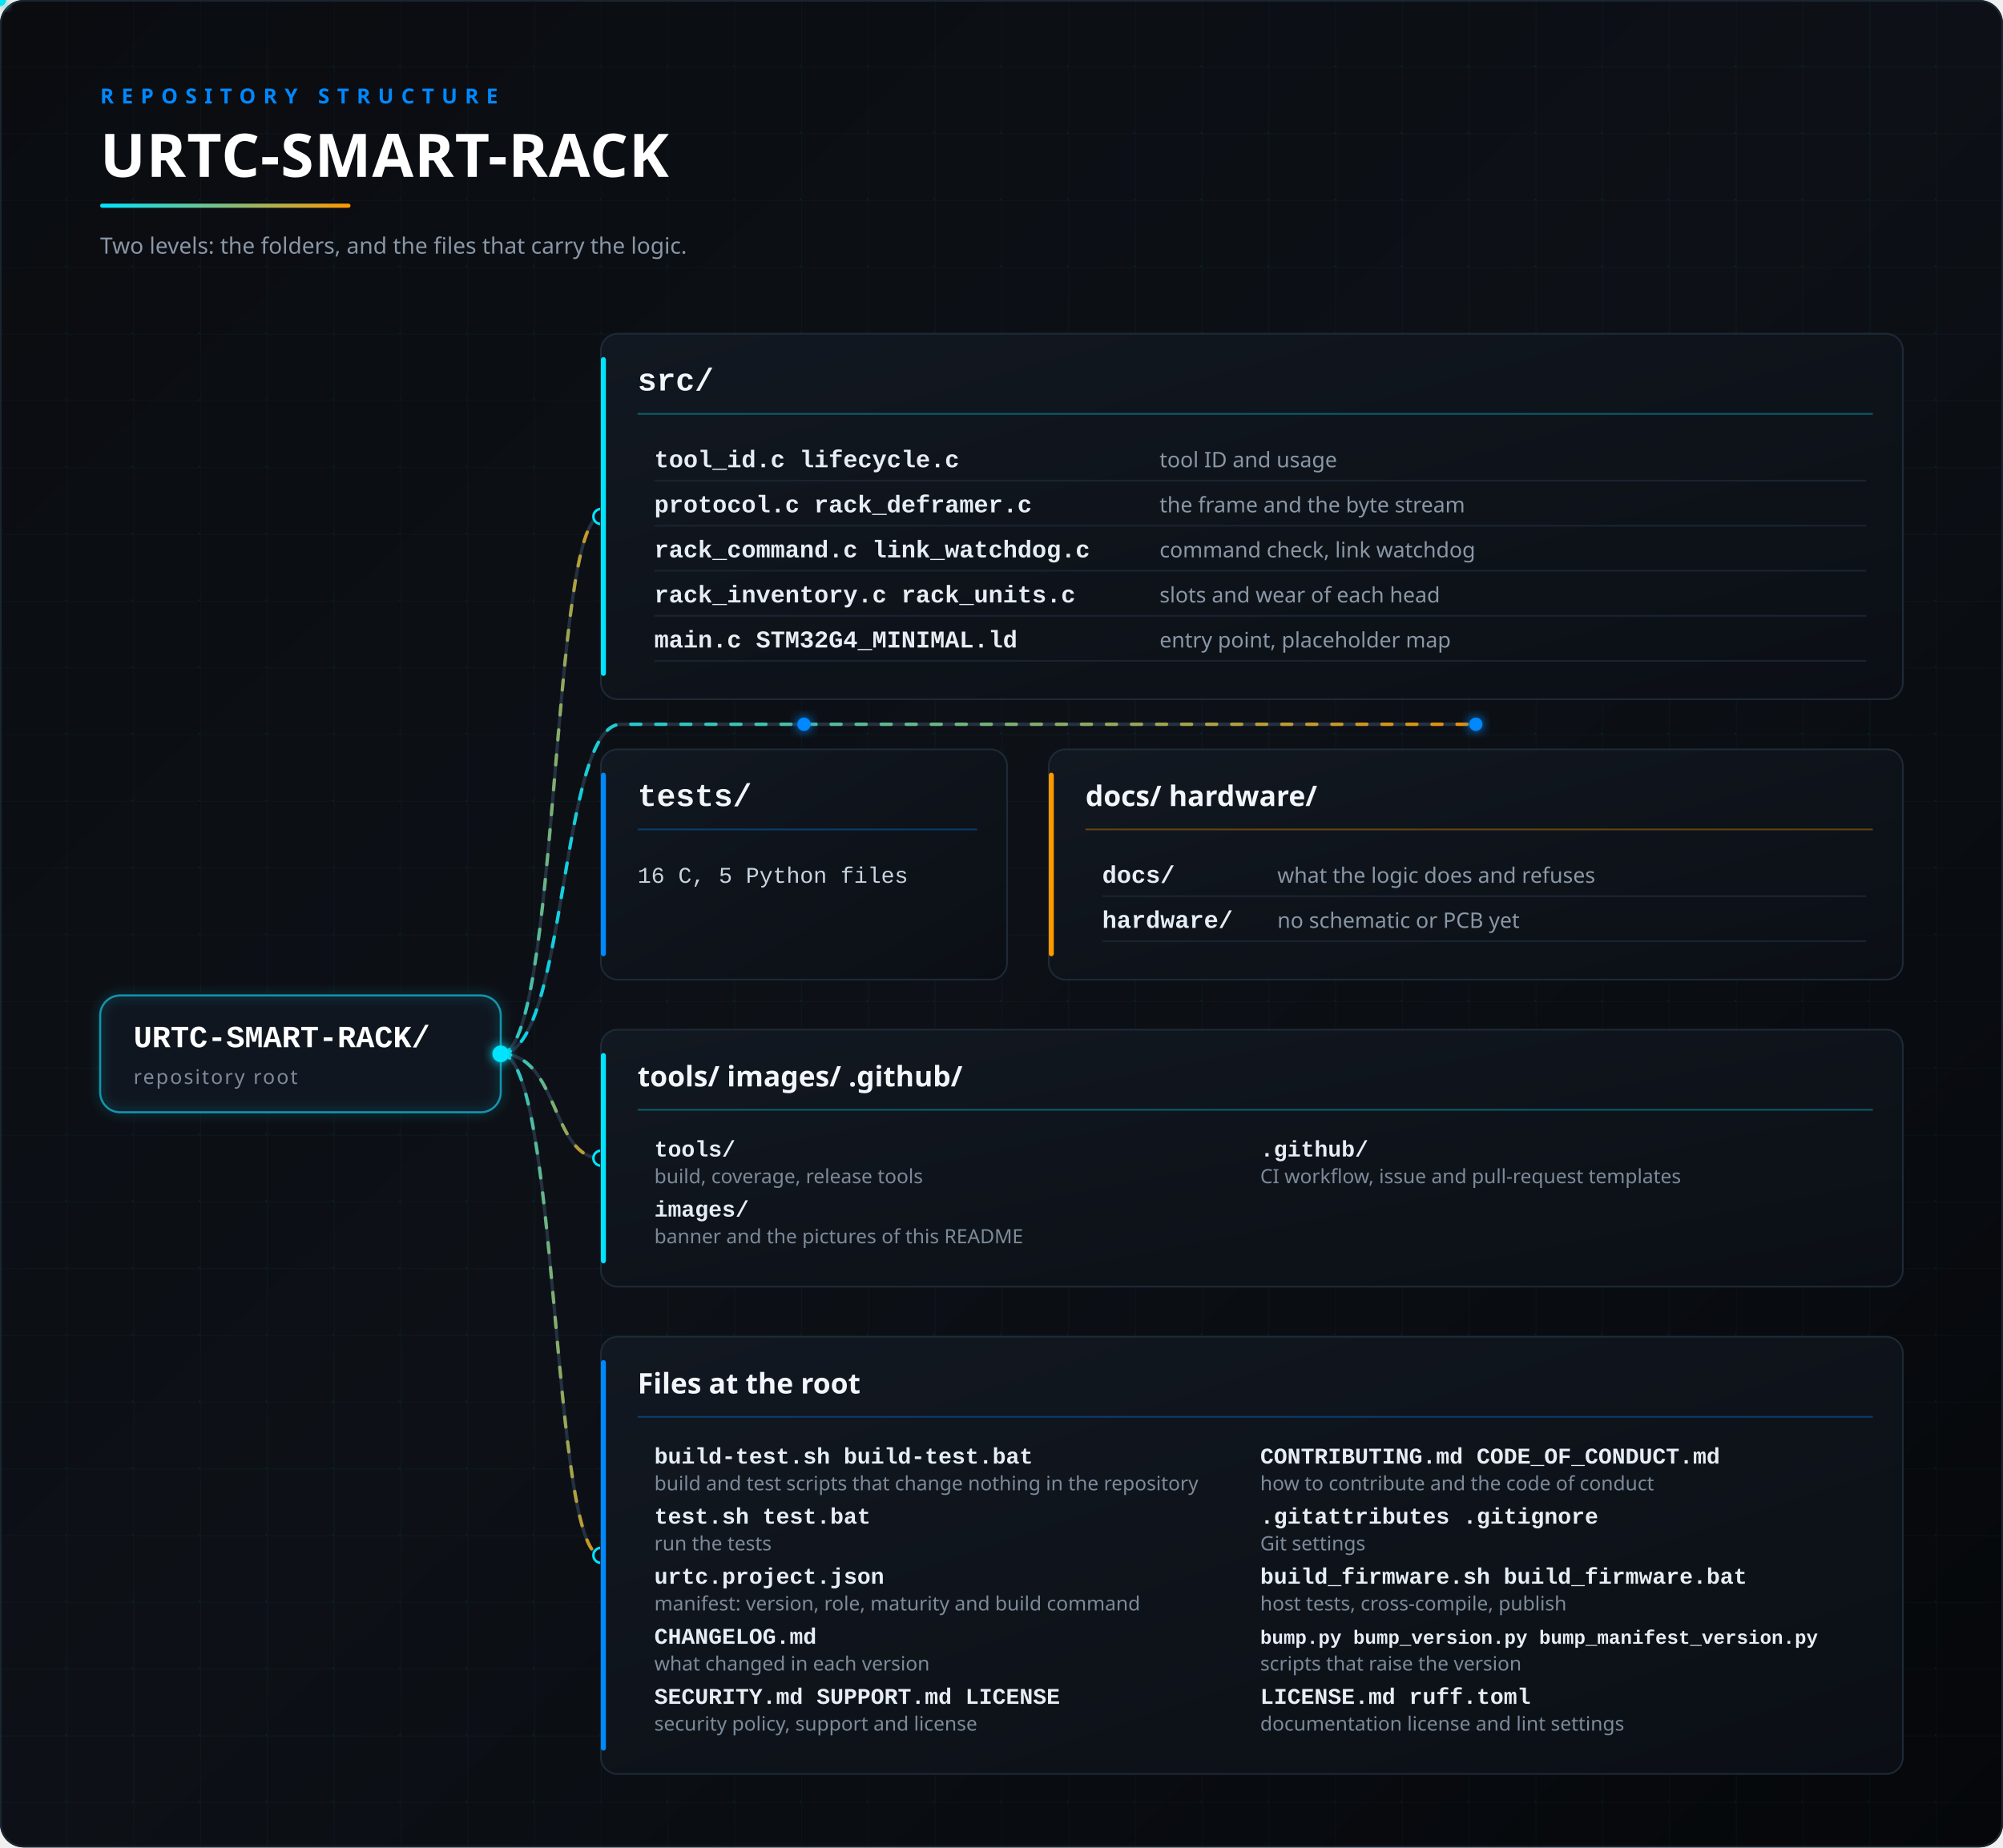
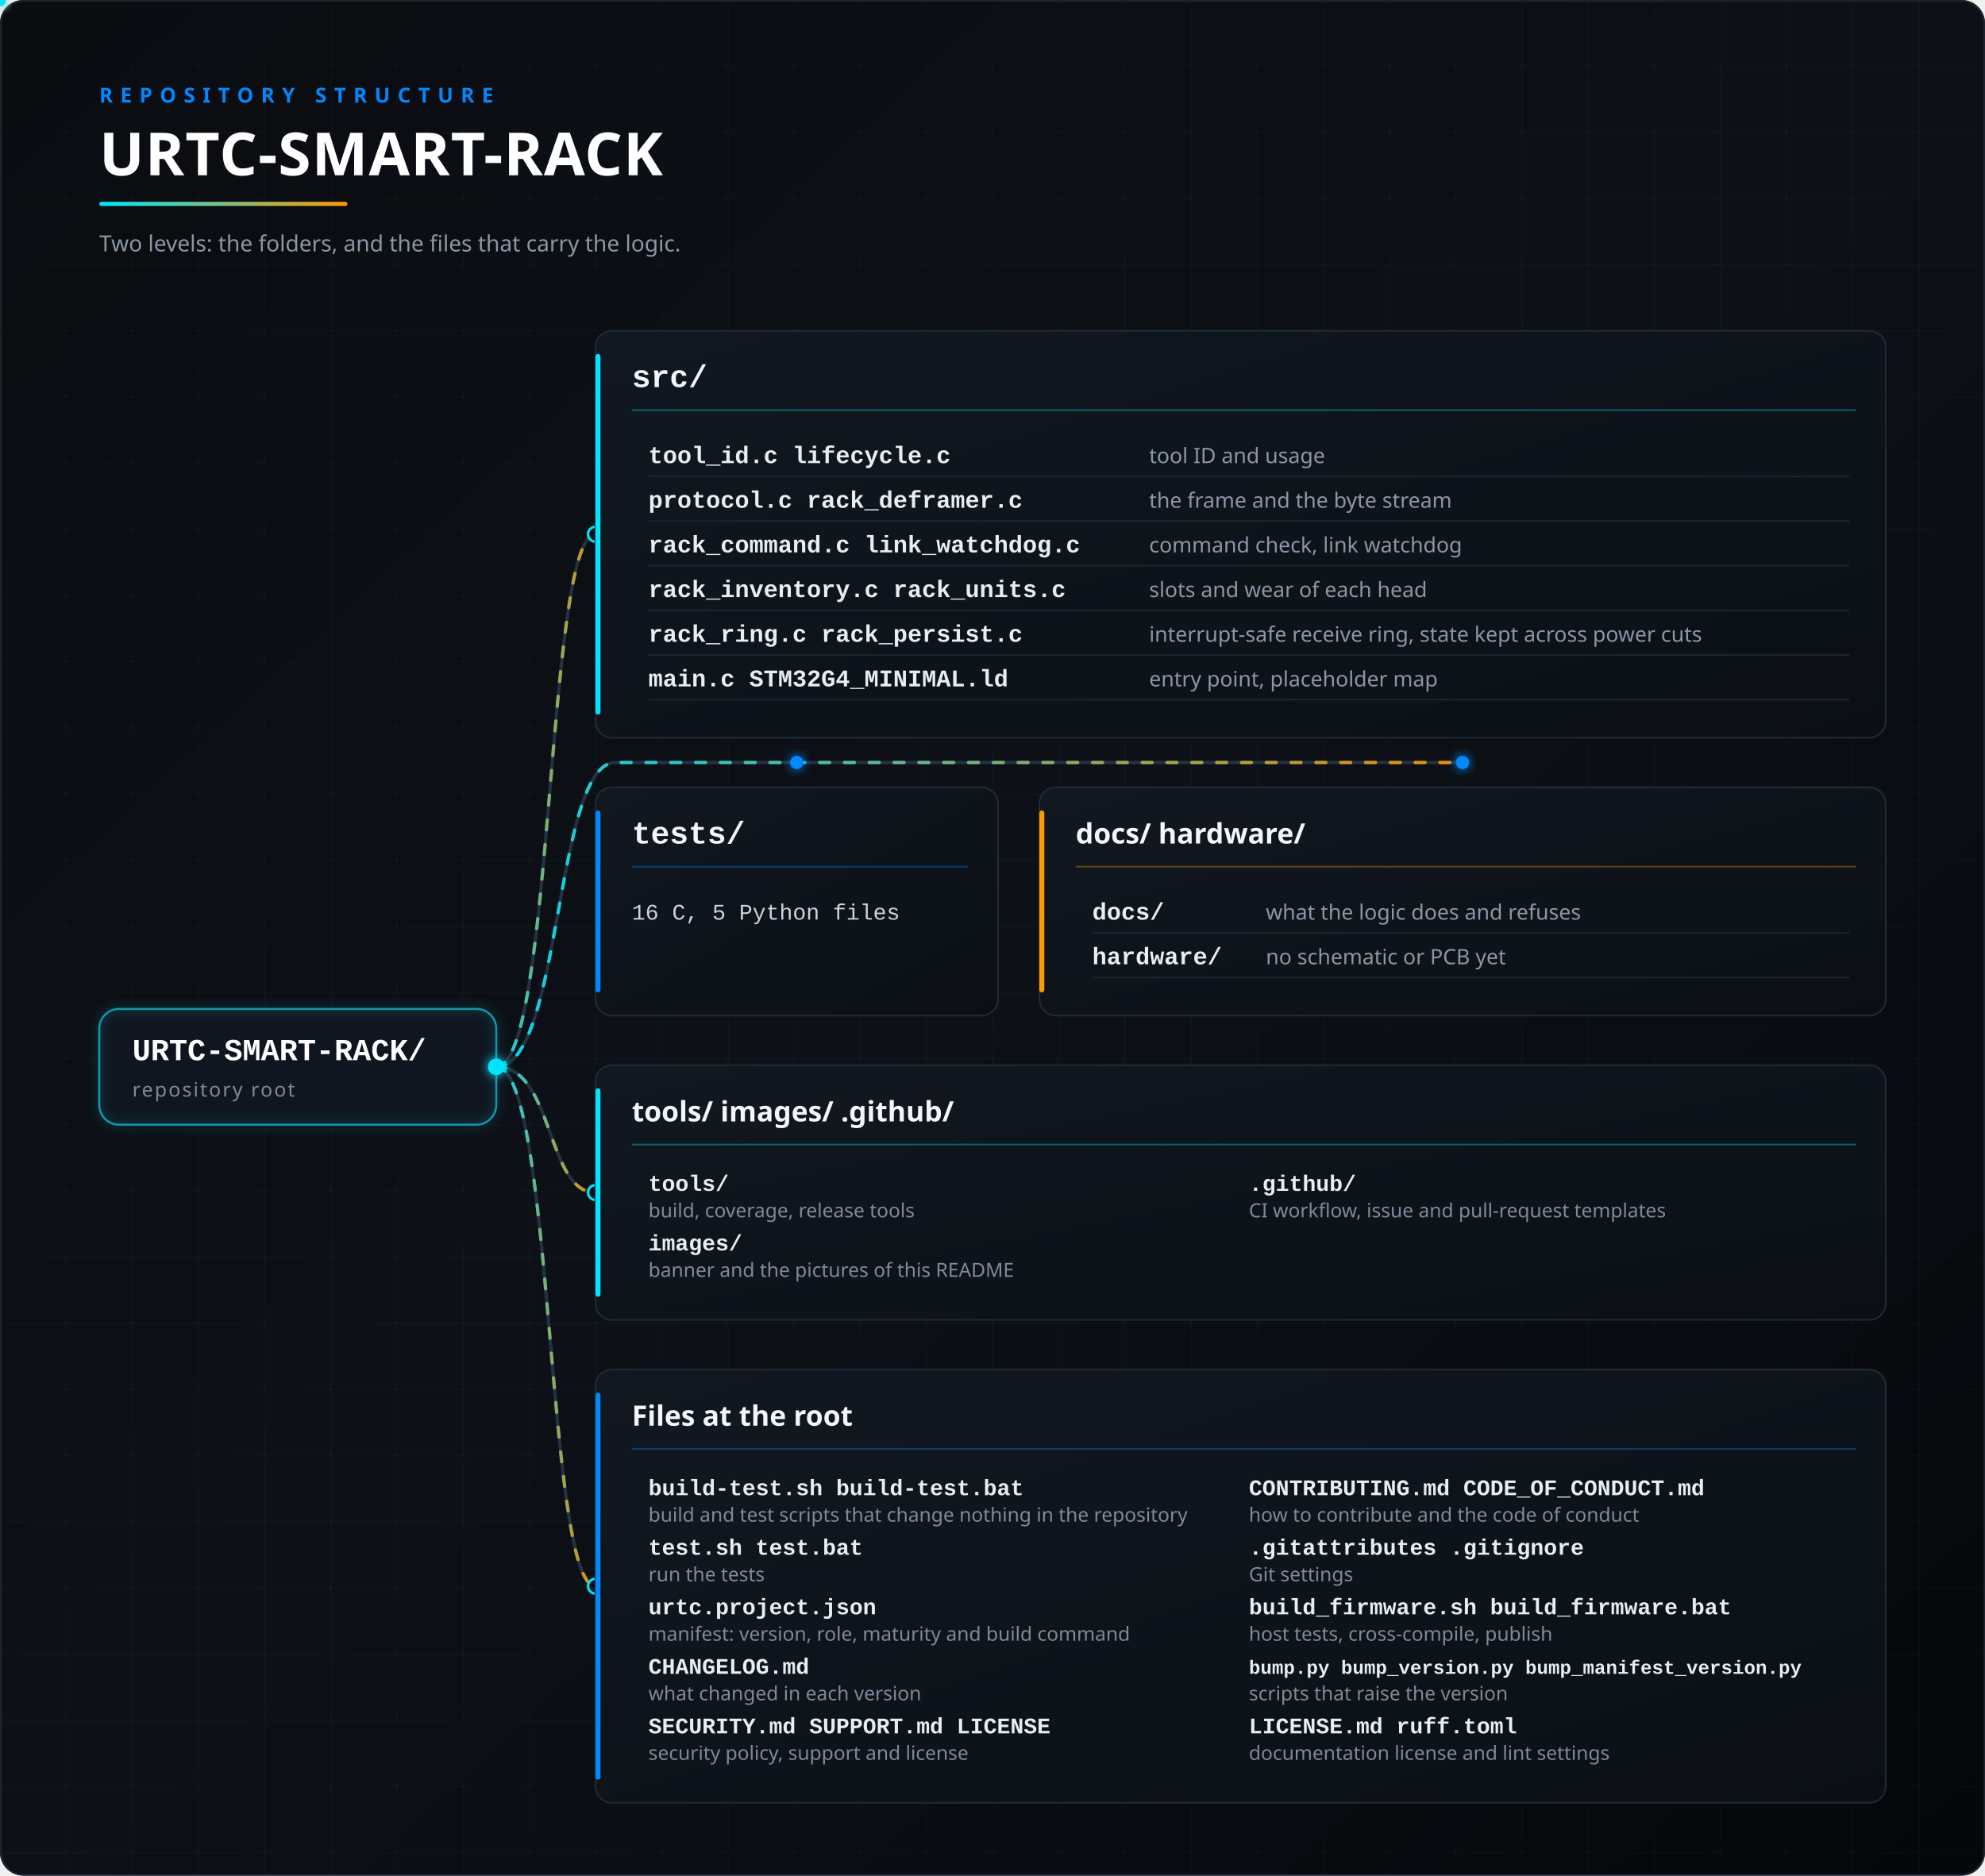
- <svg xmlns="http://www.w3.org/2000/svg" viewBox="0 0 1200 1107" width="100%" role="img" aria-labelledby="t d">
+ <svg xmlns="http://www.w3.org/2000/svg" viewBox="0 0 1200 1134" width="100%" role="img" aria-labelledby="t d">
  <defs>
    <linearGradient id="bg" x1="0" y1="0" x2="1" y2="1">
      <stop offset="0" stop-color="#0A0C10" />
      <stop offset="0.5" stop-color="#0D1117" />
      <stop offset="1" stop-color="#05070A" />
    </linearGradient>
    <linearGradient id="card" x1="0" y1="0" x2="1" y2="1">
      <stop offset="0" stop-color="#121821" />
      <stop offset="1" stop-color="#0B0F15" />
    </linearGradient>
    <linearGradient id="line" x1="0" y1="0" x2="1" y2="0">
      <stop offset="0" stop-color="#00E5FF" />
      <stop offset="1" stop-color="#FF9900" />
    </linearGradient>
    <filter id="glow" x="-50%" y="-50%" width="200%" height="200%">
      <feGaussianBlur stdDeviation="3" result="b" />
      <feMerge>
        <feMergeNode in="b" />
        <feMergeNode in="SourceGraphic" />
      </feMerge>
    </filter>
    <pattern id="grid" width="40" height="40" patternUnits="userSpaceOnUse">
      <path d="M40 0H0V40" fill="none" stroke="#00E5FF" stroke-opacity="0.035" />
      <circle cx="40" cy="40" r="1" fill="#00E5FF" fill-opacity="0.09" />
    </pattern>
  </defs>
-   <rect width="1200" height="1107" rx="14" fill="url(#bg)" />
-   <rect width="1200" height="1107" rx="14" fill="url(#grid)" />
-   <rect x="0.5" y="0.5" width="1199" height="1106" rx="14" fill="none" stroke="#1B2530" />
+   <rect width="1200" height="1134" rx="14" fill="url(#bg)" />
+   <rect width="1200" height="1134" rx="14" fill="url(#grid)" />
+   <rect x="0.5" y="0.5" width="1199" height="1133" rx="14" fill="none" stroke="#1B2530" />
  <text x="60" y="62" font-family="'Segoe UI','Noto Sans','Noto Sans CJK SC','Microsoft YaHei','Yu Gothic','Helvetica Neue',Helvetica,Arial,sans-serif" font-size="12.5" font-weight="600" fill="#0088FF" text-anchor="start" letter-spacing="4.5">REPOSITORY STRUCTURE</text>
  <text x="60" y="106" font-family="'Segoe UI','Noto Sans','Noto Sans CJK SC','Microsoft YaHei','Yu Gothic','Helvetica Neue',Helvetica,Arial,sans-serif" font-size="36" font-weight="700" fill="#FFFFFF" text-anchor="start" letter-spacing="0.5">URTC-SMART-RACK</text>
  <rect x="60" y="122" width="150" height="2.5" rx="1.25" fill="url(#line)">
    <animate attributeName="width" values="40;150;150" keyTimes="0;0.4;1" dur="3s" repeatCount="indefinite" />
  </rect>
  <text x="60" y="152" font-family="'Segoe UI','Noto Sans','Noto Sans CJK SC','Microsoft YaHei','Yu Gothic','Helvetica Neue',Helvetica,Arial,sans-serif" font-size="13.5" font-weight="400" fill="#8A97A6" text-anchor="start">Two levels: the folders, and the files that carry the logic.</text>
-   <path id="c0" d="M300,631.5 C335,631.5 330,309.5 360,309.5" fill="none" stroke="#243140" stroke-width="2" />
-   <path d="M300,631.5 C335,631.5 330,309.5 360,309.5" fill="none" stroke="url(#line)" stroke-width="2" stroke-linecap="round" stroke-dasharray="6 9" opacity="0.9">
+   <path id="c0" d="M300,645 C335,645 330,323 360,323" fill="none" stroke="#243140" stroke-width="2" />
+   <path d="M300,645 C335,645 330,323 360,323" fill="none" stroke="url(#line)" stroke-width="2" stroke-linecap="round" stroke-dasharray="6 9" opacity="0.9">
    <animate attributeName="stroke-dashoffset" from="0" to="-30" dur="1.6s" repeatCount="indefinite" />
  </path>
-   <circle cx="360" cy="309.5" r="4.5" fill="#0D1117" stroke="#00E5FF" stroke-width="1.5" />
-   <path id="c1" d="M300,631.5 C340,631.5 335,434 372,434 H884.167" fill="none" stroke="#243140" stroke-width="2" />
-   <path d="M300,631.5 C340,631.5 335,434 372,434 H884.167" fill="none" stroke="url(#line)" stroke-width="2" stroke-linecap="round" stroke-dasharray="6 9" opacity="0.9">
+   <circle cx="360" cy="323" r="4.5" fill="#0D1117" stroke="#00E5FF" stroke-width="1.5" />
+   <path id="c1" d="M300,645 C340,645 335,461 372,461 H884.167" fill="none" stroke="#243140" stroke-width="2" />
+   <path d="M300,645 C340,645 335,461 372,461 H884.167" fill="none" stroke="url(#line)" stroke-width="2" stroke-linecap="round" stroke-dasharray="6 9" opacity="0.9">
    <animate attributeName="stroke-dashoffset" from="0" to="-30" dur="1.6s" repeatCount="indefinite" />
  </path>
-   <path d="M481.667,434 V449" stroke="url(#line)" stroke-width="2" fill="none" />
-   <circle cx="481.667" cy="434" r="4" fill="#0088FF" filter="url(#glow)" />
-   <path d="M884.167,434 V449" stroke="url(#line)" stroke-width="2" fill="none" />
-   <circle cx="884.167" cy="434" r="4" fill="#0088FF" filter="url(#glow)" />
-   <path id="c2" d="M300,631.5 C335,631.5 330,694 360,694" fill="none" stroke="#243140" stroke-width="2" />
-   <path d="M300,631.5 C335,631.5 330,694 360,694" fill="none" stroke="url(#line)" stroke-width="2" stroke-linecap="round" stroke-dasharray="6 9" opacity="0.9">
+   <path d="M481.667,461 V476" stroke="url(#line)" stroke-width="2" fill="none" />
+   <circle cx="481.667" cy="461" r="4" fill="#0088FF" filter="url(#glow)" />
+   <path d="M884.167,461 V476" stroke="url(#line)" stroke-width="2" fill="none" />
+   <circle cx="884.167" cy="461" r="4" fill="#0088FF" filter="url(#glow)" />
+   <path id="c2" d="M300,645 C335,645 330,721 360,721" fill="none" stroke="#243140" stroke-width="2" />
+   <path d="M300,645 C335,645 330,721 360,721" fill="none" stroke="url(#line)" stroke-width="2" stroke-linecap="round" stroke-dasharray="6 9" opacity="0.9">
    <animate attributeName="stroke-dashoffset" from="0" to="-30" dur="1.6s" repeatCount="indefinite" />
  </path>
-   <circle cx="360" cy="694" r="4.5" fill="#0D1117" stroke="#00E5FF" stroke-width="1.5" />
-   <path id="c3" d="M300,631.5 C335,631.5 330,932 360,932" fill="none" stroke="#243140" stroke-width="2" />
-   <path d="M300,631.5 C335,631.5 330,932 360,932" fill="none" stroke="url(#line)" stroke-width="2" stroke-linecap="round" stroke-dasharray="6 9" opacity="0.9">
+   <circle cx="360" cy="721" r="4.5" fill="#0D1117" stroke="#00E5FF" stroke-width="1.5" />
+   <path id="c3" d="M300,645 C335,645 330,959 360,959" fill="none" stroke="#243140" stroke-width="2" />
+   <path d="M300,645 C335,645 330,959 360,959" fill="none" stroke="url(#line)" stroke-width="2" stroke-linecap="round" stroke-dasharray="6 9" opacity="0.9">
    <animate attributeName="stroke-dashoffset" from="0" to="-30" dur="1.6s" repeatCount="indefinite" />
  </path>
-   <circle cx="360" cy="932" r="4.5" fill="#0D1117" stroke="#00E5FF" stroke-width="1.5" />
+   <circle cx="360" cy="959" r="4.5" fill="#0D1117" stroke="#00E5FF" stroke-width="1.5" />
  <circle r="3.5" fill="#00E5FF" filter="url(#glow)">
    <animateMotion dur="3.4s" repeatCount="indefinite">
      <mpath href="#c0" />
    </animateMotion>
  </circle>
  <circle r="3.5" fill="#0088FF" filter="url(#glow)">
    <animateMotion dur="4.2s" repeatCount="indefinite">
      <mpath href="#c1" />
    </animateMotion>
  </circle>
  <circle r="3.5" fill="#FF9900" filter="url(#glow)">
    <animateMotion dur="5.0s" repeatCount="indefinite">
      <mpath href="#c2" />
    </animateMotion>
  </circle>
  <circle r="3.5" fill="#00E5FF" filter="url(#glow)">
    <animateMotion dur="5.8s" repeatCount="indefinite">
      <mpath href="#c3" />
    </animateMotion>
  </circle>
-   <rect x="60" y="596.5" width="240" height="70" rx="12" fill="#0F1620" stroke="#2A3A4C" stroke-width="1.2" />
-   <rect x="60" y="596.5" width="240" height="70" rx="12" fill="none" stroke="#00E5FF" stroke-opacity="0.5" stroke-width="1.2" filter="url(#glow)">
+   <rect x="60" y="610" width="240" height="70" rx="12" fill="#0F1620" stroke="#2A3A4C" stroke-width="1.2" />
+   <rect x="60" y="610" width="240" height="70" rx="12" fill="none" stroke="#00E5FF" stroke-opacity="0.5" stroke-width="1.2" filter="url(#glow)">
    <animate attributeName="stroke-opacity" values="0.15;0.6;0.15" dur="3.6s" repeatCount="indefinite" />
  </rect>
-   <text x="80" y="627.5" font-family="'JetBrains Mono','Cascadia Code','SFMono-Regular',Consolas,'Liberation Mono',monospace" font-size="18.5" font-weight="700" fill="#FFFFFF" text-anchor="start">URTC-SMART-RACK/</text>
-   <text x="80" y="649.5" font-family="'Segoe UI','Noto Sans','Noto Sans CJK SC','Microsoft YaHei','Yu Gothic','Helvetica Neue',Helvetica,Arial,sans-serif" font-size="12" font-weight="400" fill="#7D8A99" text-anchor="start" letter-spacing="1">repository root</text>
-   <circle cx="300" cy="631.5" r="5" fill="#00E5FF" filter="url(#glow)" />
-   <rect x="360" y="200" width="780" height="219" rx="10" fill="url(#card)" stroke="#1E2A36" stroke-width="1" />
-   <rect x="360" y="214" width="3" height="191" rx="1.5" fill="#00E5FF">
+   <text x="80" y="641" font-family="'JetBrains Mono','Cascadia Code','SFMono-Regular',Consolas,'Liberation Mono',monospace" font-size="18.5" font-weight="700" fill="#FFFFFF" text-anchor="start">URTC-SMART-RACK/</text>
+   <text x="80" y="663" font-family="'Segoe UI','Noto Sans','Noto Sans CJK SC','Microsoft YaHei','Yu Gothic','Helvetica Neue',Helvetica,Arial,sans-serif" font-size="12" font-weight="400" fill="#7D8A99" text-anchor="start" letter-spacing="1">repository root</text>
+   <circle cx="300" cy="645" r="5" fill="#00E5FF" filter="url(#glow)" />
+   <rect x="360" y="200" width="780" height="246" rx="10" fill="url(#card)" stroke="#1E2A36" stroke-width="1" />
+   <rect x="360" y="214" width="3" height="218" rx="1.5" fill="#00E5FF">
    <animate attributeName="opacity" values="0.55;1;0.55" dur="4s" begin="0s" repeatCount="indefinite" />
  </rect>
  <text x="382" y="234" font-family="'JetBrains Mono','Cascadia Code','SFMono-Regular',Consolas,'Liberation Mono',monospace" font-size="19" font-weight="700" fill="#F2F6FA" text-anchor="start">src/</text>
  <line x1="382" y1="248" x2="1122" y2="248" stroke="#00E5FF" stroke-opacity="0.35" stroke-width="1" />
  <text x="392" y="280" font-family="'JetBrains Mono','Cascadia Code','SFMono-Regular',Consolas,'Liberation Mono',monospace" font-size="14.5" font-weight="600" fill="#E6EDF3" text-anchor="start">tool_id.c  lifecycle.c</text>
  <text x="694.69" y="280" font-family="'Segoe UI','Noto Sans','Noto Sans CJK SC','Microsoft YaHei','Yu Gothic','Helvetica Neue',Helvetica,Arial,sans-serif" font-size="12.8" font-weight="400" fill="#8A97A6" text-anchor="start">tool ID and usage</text>
  <line x1="392" y1="288" x2="1118" y2="288" stroke="#1A2430" stroke-width="1" />
  <text x="392" y="307" font-family="'JetBrains Mono','Cascadia Code','SFMono-Regular',Consolas,'Liberation Mono',monospace" font-size="14.5" font-weight="600" fill="#E6EDF3" text-anchor="start">protocol.c  rack_deframer.c</text>
  <text x="694.69" y="307" font-family="'Segoe UI','Noto Sans','Noto Sans CJK SC','Microsoft YaHei','Yu Gothic','Helvetica Neue',Helvetica,Arial,sans-serif" font-size="12.8" font-weight="400" fill="#8A97A6" text-anchor="start">the frame and the byte stream</text>
  <line x1="392" y1="315" x2="1118" y2="315" stroke="#1A2430" stroke-width="1" />
  <text x="392" y="334" font-family="'JetBrains Mono','Cascadia Code','SFMono-Regular',Consolas,'Liberation Mono',monospace" font-size="14.5" font-weight="600" fill="#E6EDF3" text-anchor="start">rack_command.c  link_watchdog.c</text>
  <text x="694.69" y="334" font-family="'Segoe UI','Noto Sans','Noto Sans CJK SC','Microsoft YaHei','Yu Gothic','Helvetica Neue',Helvetica,Arial,sans-serif" font-size="12.8" font-weight="400" fill="#8A97A6" text-anchor="start">command check, link watchdog</text>
  <line x1="392" y1="342" x2="1118" y2="342" stroke="#1A2430" stroke-width="1" />
  <text x="392" y="361" font-family="'JetBrains Mono','Cascadia Code','SFMono-Regular',Consolas,'Liberation Mono',monospace" font-size="14.5" font-weight="600" fill="#E6EDF3" text-anchor="start">rack_inventory.c  rack_units.c</text>
  <text x="694.69" y="361" font-family="'Segoe UI','Noto Sans','Noto Sans CJK SC','Microsoft YaHei','Yu Gothic','Helvetica Neue',Helvetica,Arial,sans-serif" font-size="12.8" font-weight="400" fill="#8A97A6" text-anchor="start">slots and wear of each head</text>
  <line x1="392" y1="369" x2="1118" y2="369" stroke="#1A2430" stroke-width="1" />
-   <text x="392" y="388" font-family="'JetBrains Mono','Cascadia Code','SFMono-Regular',Consolas,'Liberation Mono',monospace" font-size="14.5" font-weight="600" fill="#E6EDF3" text-anchor="start">main.c  STM32G4_MINIMAL.ld</text>
-   <text x="694.69" y="388" font-family="'Segoe UI','Noto Sans','Noto Sans CJK SC','Microsoft YaHei','Yu Gothic','Helvetica Neue',Helvetica,Arial,sans-serif" font-size="12.8" font-weight="400" fill="#8A97A6" text-anchor="start">entry point, placeholder map</text>
+   <text x="392" y="388" font-family="'JetBrains Mono','Cascadia Code','SFMono-Regular',Consolas,'Liberation Mono',monospace" font-size="14.5" font-weight="600" fill="#E6EDF3" text-anchor="start">rack_ring.c  rack_persist.c</text>
+   <text x="694.69" y="388" font-family="'Segoe UI','Noto Sans','Noto Sans CJK SC','Microsoft YaHei','Yu Gothic','Helvetica Neue',Helvetica,Arial,sans-serif" font-size="12.8" font-weight="400" fill="#8A97A6" text-anchor="start">interrupt-safe receive ring, state kept across power cuts</text>
  <line x1="392" y1="396" x2="1118" y2="396" stroke="#1A2430" stroke-width="1" />
-   <rect x="360" y="449" width="243.333" height="138" rx="10" fill="url(#card)" stroke="#1E2A36" stroke-width="1" />
-   <rect x="360" y="463" width="3" height="110" rx="1.5" fill="#0088FF">
+   <text x="392" y="415" font-family="'JetBrains Mono','Cascadia Code','SFMono-Regular',Consolas,'Liberation Mono',monospace" font-size="14.5" font-weight="600" fill="#E6EDF3" text-anchor="start">main.c  STM32G4_MINIMAL.ld</text>
+   <text x="694.69" y="415" font-family="'Segoe UI','Noto Sans','Noto Sans CJK SC','Microsoft YaHei','Yu Gothic','Helvetica Neue',Helvetica,Arial,sans-serif" font-size="12.8" font-weight="400" fill="#8A97A6" text-anchor="start">entry point, placeholder map</text>
+   <line x1="392" y1="423" x2="1118" y2="423" stroke="#1A2430" stroke-width="1" />
+   <rect x="360" y="476" width="243.333" height="138" rx="10" fill="url(#card)" stroke="#1E2A36" stroke-width="1" />
+   <rect x="360" y="490" width="3" height="110" rx="1.5" fill="#0088FF">
    <animate attributeName="opacity" values="0.55;1;0.55" dur="4s" begin="0.6s" repeatCount="indefinite" />
  </rect>
-   <text x="382" y="483" font-family="'JetBrains Mono','Cascadia Code','SFMono-Regular',Consolas,'Liberation Mono',monospace" font-size="19" font-weight="700" fill="#F2F6FA" text-anchor="start">tests/</text>
-   <line x1="382" y1="497" x2="585.333" y2="497" stroke="#0088FF" stroke-opacity="0.35" stroke-width="1" />
-   <text x="382" y="529" font-family="'JetBrains Mono','Cascadia Code','SFMono-Regular',Consolas,'Liberation Mono',monospace" font-size="13.5" font-weight="400" fill="#C9D4DF" text-anchor="start">16 C, 5 Python files</text>
-   <rect x="628.333" y="449" width="511.667" height="138" rx="10" fill="url(#card)" stroke="#1E2A36" stroke-width="1" />
-   <rect x="628.333" y="463" width="3" height="110" rx="1.5" fill="#FF9900">
+   <text x="382" y="510" font-family="'JetBrains Mono','Cascadia Code','SFMono-Regular',Consolas,'Liberation Mono',monospace" font-size="19" font-weight="700" fill="#F2F6FA" text-anchor="start">tests/</text>
+   <line x1="382" y1="524" x2="585.333" y2="524" stroke="#0088FF" stroke-opacity="0.35" stroke-width="1" />
+   <text x="382" y="556" font-family="'JetBrains Mono','Cascadia Code','SFMono-Regular',Consolas,'Liberation Mono',monospace" font-size="13.5" font-weight="400" fill="#C9D4DF" text-anchor="start">16 C, 5 Python files</text>
+   <rect x="628.333" y="476" width="511.667" height="138" rx="10" fill="url(#card)" stroke="#1E2A36" stroke-width="1" />
+   <rect x="628.333" y="490" width="3" height="110" rx="1.5" fill="#FF9900">
    <animate attributeName="opacity" values="0.55;1;0.55" dur="4s" begin="1.2s" repeatCount="indefinite" />
  </rect>
-   <text x="650.333" y="483" font-family="'Segoe UI','Noto Sans','Noto Sans CJK SC','Microsoft YaHei','Yu Gothic','Helvetica Neue',Helvetica,Arial,sans-serif" font-size="17" font-weight="700" fill="#F2F6FA" text-anchor="start">docs/ hardware/</text>
-   <line x1="650.333" y1="497" x2="1122" y2="497" stroke="#FF9900" stroke-opacity="0.35" stroke-width="1" />
-   <text x="660.333" y="529" font-family="'JetBrains Mono','Cascadia Code','SFMono-Regular',Consolas,'Liberation Mono',monospace" font-size="14.5" font-weight="600" fill="#E6EDF3" text-anchor="start">docs/</text>
-   <text x="765.243" y="529" font-family="'Segoe UI','Noto Sans','Noto Sans CJK SC','Microsoft YaHei','Yu Gothic','Helvetica Neue',Helvetica,Arial,sans-serif" font-size="12.8" font-weight="400" fill="#8A97A6" text-anchor="start">what the logic does and refuses</text>
-   <line x1="660.333" y1="537" x2="1118" y2="537" stroke="#1A2430" stroke-width="1" />
-   <text x="660.333" y="556" font-family="'JetBrains Mono','Cascadia Code','SFMono-Regular',Consolas,'Liberation Mono',monospace" font-size="14.5" font-weight="600" fill="#E6EDF3" text-anchor="start">hardware/</text>
-   <text x="765.243" y="556" font-family="'Segoe UI','Noto Sans','Noto Sans CJK SC','Microsoft YaHei','Yu Gothic','Helvetica Neue',Helvetica,Arial,sans-serif" font-size="12.8" font-weight="400" fill="#8A97A6" text-anchor="start">no schematic or PCB yet</text>
+   <text x="650.333" y="510" font-family="'Segoe UI','Noto Sans','Noto Sans CJK SC','Microsoft YaHei','Yu Gothic','Helvetica Neue',Helvetica,Arial,sans-serif" font-size="17" font-weight="700" fill="#F2F6FA" text-anchor="start">docs/ hardware/</text>
+   <line x1="650.333" y1="524" x2="1122" y2="524" stroke="#FF9900" stroke-opacity="0.35" stroke-width="1" />
+   <text x="660.333" y="556" font-family="'JetBrains Mono','Cascadia Code','SFMono-Regular',Consolas,'Liberation Mono',monospace" font-size="14.5" font-weight="600" fill="#E6EDF3" text-anchor="start">docs/</text>
+   <text x="765.243" y="556" font-family="'Segoe UI','Noto Sans','Noto Sans CJK SC','Microsoft YaHei','Yu Gothic','Helvetica Neue',Helvetica,Arial,sans-serif" font-size="12.8" font-weight="400" fill="#8A97A6" text-anchor="start">what the logic does and refuses</text>
  <line x1="660.333" y1="564" x2="1118" y2="564" stroke="#1A2430" stroke-width="1" />
-   <rect x="360" y="617" width="780" height="154" rx="10" fill="url(#card)" stroke="#1E2A36" stroke-width="1" />
-   <rect x="360" y="631" width="3" height="126" rx="1.5" fill="#00E5FF">
+   <text x="660.333" y="583" font-family="'JetBrains Mono','Cascadia Code','SFMono-Regular',Consolas,'Liberation Mono',monospace" font-size="14.5" font-weight="600" fill="#E6EDF3" text-anchor="start">hardware/</text>
+   <text x="765.243" y="583" font-family="'Segoe UI','Noto Sans','Noto Sans CJK SC','Microsoft YaHei','Yu Gothic','Helvetica Neue',Helvetica,Arial,sans-serif" font-size="12.8" font-weight="400" fill="#8A97A6" text-anchor="start">no schematic or PCB yet</text>
+   <line x1="660.333" y1="591" x2="1118" y2="591" stroke="#1A2430" stroke-width="1" />
+   <rect x="360" y="644" width="780" height="154" rx="10" fill="url(#card)" stroke="#1E2A36" stroke-width="1" />
+   <rect x="360" y="658" width="3" height="126" rx="1.5" fill="#00E5FF">
    <animate attributeName="opacity" values="0.55;1;0.55" dur="4s" begin="1.8s" repeatCount="indefinite" />
  </rect>
-   <text x="382" y="651" font-family="'Segoe UI','Noto Sans','Noto Sans CJK SC','Microsoft YaHei','Yu Gothic','Helvetica Neue',Helvetica,Arial,sans-serif" font-size="17" font-weight="700" fill="#F2F6FA" text-anchor="start">tools/ images/ .github/</text>
-   <line x1="382" y1="665" x2="1122" y2="665" stroke="#00E5FF" stroke-opacity="0.35" stroke-width="1" />
-   <text x="392" y="693" font-family="'JetBrains Mono','Cascadia Code','SFMono-Regular',Consolas,'Liberation Mono',monospace" font-size="13.5" font-weight="600" fill="#E6EDF3" text-anchor="start">tools/</text>
-   <text x="392" y="709" font-family="'Segoe UI','Noto Sans','Noto Sans CJK SC','Microsoft YaHei','Yu Gothic','Helvetica Neue',Helvetica,Arial,sans-serif" font-size="11.8" font-weight="400" fill="#7D8A99" text-anchor="start">build, coverage, release tools</text>
-   <text x="392" y="729" font-family="'JetBrains Mono','Cascadia Code','SFMono-Regular',Consolas,'Liberation Mono',monospace" font-size="13.5" font-weight="600" fill="#E6EDF3" text-anchor="start">images/</text>
-   <text x="392" y="745" font-family="'Segoe UI','Noto Sans','Noto Sans CJK SC','Microsoft YaHei','Yu Gothic','Helvetica Neue',Helvetica,Arial,sans-serif" font-size="11.8" font-weight="400" fill="#7D8A99" text-anchor="start">banner and the pictures of this README</text>
-   <text x="755" y="693" font-family="'JetBrains Mono','Cascadia Code','SFMono-Regular',Consolas,'Liberation Mono',monospace" font-size="13.5" font-weight="600" fill="#E6EDF3" text-anchor="start">.github/</text>
-   <text x="755" y="709" font-family="'Segoe UI','Noto Sans','Noto Sans CJK SC','Microsoft YaHei','Yu Gothic','Helvetica Neue',Helvetica,Arial,sans-serif" font-size="11.8" font-weight="400" fill="#7D8A99" text-anchor="start">CI workflow, issue and pull-request templates</text>
-   <rect x="360" y="801" width="780" height="262" rx="10" fill="url(#card)" stroke="#1E2A36" stroke-width="1" />
-   <rect x="360" y="815" width="3" height="234" rx="1.5" fill="#0088FF">
+   <text x="382" y="678" font-family="'Segoe UI','Noto Sans','Noto Sans CJK SC','Microsoft YaHei','Yu Gothic','Helvetica Neue',Helvetica,Arial,sans-serif" font-size="17" font-weight="700" fill="#F2F6FA" text-anchor="start">tools/ images/ .github/</text>
+   <line x1="382" y1="692" x2="1122" y2="692" stroke="#00E5FF" stroke-opacity="0.35" stroke-width="1" />
+   <text x="392" y="720" font-family="'JetBrains Mono','Cascadia Code','SFMono-Regular',Consolas,'Liberation Mono',monospace" font-size="13.5" font-weight="600" fill="#E6EDF3" text-anchor="start">tools/</text>
+   <text x="392" y="736" font-family="'Segoe UI','Noto Sans','Noto Sans CJK SC','Microsoft YaHei','Yu Gothic','Helvetica Neue',Helvetica,Arial,sans-serif" font-size="11.8" font-weight="400" fill="#7D8A99" text-anchor="start">build, coverage, release tools</text>
+   <text x="392" y="756" font-family="'JetBrains Mono','Cascadia Code','SFMono-Regular',Consolas,'Liberation Mono',monospace" font-size="13.5" font-weight="600" fill="#E6EDF3" text-anchor="start">images/</text>
+   <text x="392" y="772" font-family="'Segoe UI','Noto Sans','Noto Sans CJK SC','Microsoft YaHei','Yu Gothic','Helvetica Neue',Helvetica,Arial,sans-serif" font-size="11.8" font-weight="400" fill="#7D8A99" text-anchor="start">banner and the pictures of this README</text>
+   <text x="755" y="720" font-family="'JetBrains Mono','Cascadia Code','SFMono-Regular',Consolas,'Liberation Mono',monospace" font-size="13.5" font-weight="600" fill="#E6EDF3" text-anchor="start">.github/</text>
+   <text x="755" y="736" font-family="'Segoe UI','Noto Sans','Noto Sans CJK SC','Microsoft YaHei','Yu Gothic','Helvetica Neue',Helvetica,Arial,sans-serif" font-size="11.8" font-weight="400" fill="#7D8A99" text-anchor="start">CI workflow, issue and pull-request templates</text>
+   <rect x="360" y="828" width="780" height="262" rx="10" fill="url(#card)" stroke="#1E2A36" stroke-width="1" />
+   <rect x="360" y="842" width="3" height="234" rx="1.5" fill="#0088FF">
    <animate attributeName="opacity" values="0.55;1;0.55" dur="4s" begin="2.4s" repeatCount="indefinite" />
  </rect>
-   <text x="382" y="835" font-family="'Segoe UI','Noto Sans','Noto Sans CJK SC','Microsoft YaHei','Yu Gothic','Helvetica Neue',Helvetica,Arial,sans-serif" font-size="17" font-weight="700" fill="#F2F6FA" text-anchor="start">Files at the root</text>
-   <line x1="382" y1="849" x2="1122" y2="849" stroke="#0088FF" stroke-opacity="0.35" stroke-width="1" />
-   <text x="392" y="877" font-family="'JetBrains Mono','Cascadia Code','SFMono-Regular',Consolas,'Liberation Mono',monospace" font-size="13.5" font-weight="600" fill="#E6EDF3" text-anchor="start">build-test.sh  build-test.bat</text>
-   <text x="392" y="893" font-family="'Segoe UI','Noto Sans','Noto Sans CJK SC','Microsoft YaHei','Yu Gothic','Helvetica Neue',Helvetica,Arial,sans-serif" font-size="11.8" font-weight="400" fill="#7D8A99" text-anchor="start">build and test scripts that change nothing in the repository</text>
-   <text x="392" y="913" font-family="'JetBrains Mono','Cascadia Code','SFMono-Regular',Consolas,'Liberation Mono',monospace" font-size="13.5" font-weight="600" fill="#E6EDF3" text-anchor="start">test.sh  test.bat</text>
-   <text x="392" y="929" font-family="'Segoe UI','Noto Sans','Noto Sans CJK SC','Microsoft YaHei','Yu Gothic','Helvetica Neue',Helvetica,Arial,sans-serif" font-size="11.8" font-weight="400" fill="#7D8A99" text-anchor="start">run the tests</text>
-   <text x="392" y="949" font-family="'JetBrains Mono','Cascadia Code','SFMono-Regular',Consolas,'Liberation Mono',monospace" font-size="13.5" font-weight="600" fill="#E6EDF3" text-anchor="start">urtc.project.json</text>
-   <text x="392" y="965" font-family="'Segoe UI','Noto Sans','Noto Sans CJK SC','Microsoft YaHei','Yu Gothic','Helvetica Neue',Helvetica,Arial,sans-serif" font-size="11.8" font-weight="400" fill="#7D8A99" text-anchor="start">manifest: version, role, maturity and build command</text>
-   <text x="392" y="985" font-family="'JetBrains Mono','Cascadia Code','SFMono-Regular',Consolas,'Liberation Mono',monospace" font-size="13.5" font-weight="600" fill="#E6EDF3" text-anchor="start">CHANGELOG.md</text>
-   <text x="392" y="1001" font-family="'Segoe UI','Noto Sans','Noto Sans CJK SC','Microsoft YaHei','Yu Gothic','Helvetica Neue',Helvetica,Arial,sans-serif" font-size="11.8" font-weight="400" fill="#7D8A99" text-anchor="start">what changed in each version</text>
-   <text x="392" y="1021" font-family="'JetBrains Mono','Cascadia Code','SFMono-Regular',Consolas,'Liberation Mono',monospace" font-size="13.5" font-weight="600" fill="#E6EDF3" text-anchor="start">SECURITY.md  SUPPORT.md  LICENSE</text>
-   <text x="392" y="1037" font-family="'Segoe UI','Noto Sans','Noto Sans CJK SC','Microsoft YaHei','Yu Gothic','Helvetica Neue',Helvetica,Arial,sans-serif" font-size="11.8" font-weight="400" fill="#7D8A99" text-anchor="start">security policy, support and license</text>
-   <text x="755" y="877" font-family="'JetBrains Mono','Cascadia Code','SFMono-Regular',Consolas,'Liberation Mono',monospace" font-size="13.5" font-weight="600" fill="#E6EDF3" text-anchor="start">CONTRIBUTING.md  CODE_OF_CONDUCT.md</text>
-   <text x="755" y="893" font-family="'Segoe UI','Noto Sans','Noto Sans CJK SC','Microsoft YaHei','Yu Gothic','Helvetica Neue',Helvetica,Arial,sans-serif" font-size="11.8" font-weight="400" fill="#7D8A99" text-anchor="start">how to contribute and the code of conduct</text>
-   <text x="755" y="913" font-family="'JetBrains Mono','Cascadia Code','SFMono-Regular',Consolas,'Liberation Mono',monospace" font-size="13.5" font-weight="600" fill="#E6EDF3" text-anchor="start">.gitattributes  .gitignore</text>
-   <text x="755" y="929" font-family="'Segoe UI','Noto Sans','Noto Sans CJK SC','Microsoft YaHei','Yu Gothic','Helvetica Neue',Helvetica,Arial,sans-serif" font-size="11.8" font-weight="400" fill="#7D8A99" text-anchor="start">Git settings</text>
-   <text x="755" y="949" font-family="'JetBrains Mono','Cascadia Code','SFMono-Regular',Consolas,'Liberation Mono',monospace" font-size="13.5" font-weight="600" fill="#E6EDF3" text-anchor="start">build_firmware.sh  build_firmware.bat</text>
-   <text x="755" y="965" font-family="'Segoe UI','Noto Sans','Noto Sans CJK SC','Microsoft YaHei','Yu Gothic','Helvetica Neue',Helvetica,Arial,sans-serif" font-size="11.8" font-weight="400" fill="#7D8A99" text-anchor="start">host tests, cross-compile, publish</text>
-   <text x="755" y="985" font-family="'JetBrains Mono','Cascadia Code','SFMono-Regular',Consolas,'Liberation Mono',monospace" font-size="11.6" font-weight="600" fill="#E6EDF3" text-anchor="start">bump.py  bump_version.py  bump_manifest_version.py</text>
-   <text x="755" y="1001" font-family="'Segoe UI','Noto Sans','Noto Sans CJK SC','Microsoft YaHei','Yu Gothic','Helvetica Neue',Helvetica,Arial,sans-serif" font-size="11.8" font-weight="400" fill="#7D8A99" text-anchor="start">scripts that raise the version</text>
-   <text x="755" y="1021" font-family="'JetBrains Mono','Cascadia Code','SFMono-Regular',Consolas,'Liberation Mono',monospace" font-size="13.5" font-weight="600" fill="#E6EDF3" text-anchor="start">LICENSE.md  ruff.toml</text>
-   <text x="755" y="1037" font-family="'Segoe UI','Noto Sans','Noto Sans CJK SC','Microsoft YaHei','Yu Gothic','Helvetica Neue',Helvetica,Arial,sans-serif" font-size="11.8" font-weight="400" fill="#7D8A99" text-anchor="start">documentation license and lint settings</text>
+   <text x="382" y="862" font-family="'Segoe UI','Noto Sans','Noto Sans CJK SC','Microsoft YaHei','Yu Gothic','Helvetica Neue',Helvetica,Arial,sans-serif" font-size="17" font-weight="700" fill="#F2F6FA" text-anchor="start">Files at the root</text>
+   <line x1="382" y1="876" x2="1122" y2="876" stroke="#0088FF" stroke-opacity="0.35" stroke-width="1" />
+   <text x="392" y="904" font-family="'JetBrains Mono','Cascadia Code','SFMono-Regular',Consolas,'Liberation Mono',monospace" font-size="13.5" font-weight="600" fill="#E6EDF3" text-anchor="start">build-test.sh  build-test.bat</text>
+   <text x="392" y="920" font-family="'Segoe UI','Noto Sans','Noto Sans CJK SC','Microsoft YaHei','Yu Gothic','Helvetica Neue',Helvetica,Arial,sans-serif" font-size="11.8" font-weight="400" fill="#7D8A99" text-anchor="start">build and test scripts that change nothing in the repository</text>
+   <text x="392" y="940" font-family="'JetBrains Mono','Cascadia Code','SFMono-Regular',Consolas,'Liberation Mono',monospace" font-size="13.5" font-weight="600" fill="#E6EDF3" text-anchor="start">test.sh  test.bat</text>
+   <text x="392" y="956" font-family="'Segoe UI','Noto Sans','Noto Sans CJK SC','Microsoft YaHei','Yu Gothic','Helvetica Neue',Helvetica,Arial,sans-serif" font-size="11.8" font-weight="400" fill="#7D8A99" text-anchor="start">run the tests</text>
+   <text x="392" y="976" font-family="'JetBrains Mono','Cascadia Code','SFMono-Regular',Consolas,'Liberation Mono',monospace" font-size="13.5" font-weight="600" fill="#E6EDF3" text-anchor="start">urtc.project.json</text>
+   <text x="392" y="992" font-family="'Segoe UI','Noto Sans','Noto Sans CJK SC','Microsoft YaHei','Yu Gothic','Helvetica Neue',Helvetica,Arial,sans-serif" font-size="11.8" font-weight="400" fill="#7D8A99" text-anchor="start">manifest: version, role, maturity and build command</text>
+   <text x="392" y="1012" font-family="'JetBrains Mono','Cascadia Code','SFMono-Regular',Consolas,'Liberation Mono',monospace" font-size="13.5" font-weight="600" fill="#E6EDF3" text-anchor="start">CHANGELOG.md</text>
+   <text x="392" y="1028" font-family="'Segoe UI','Noto Sans','Noto Sans CJK SC','Microsoft YaHei','Yu Gothic','Helvetica Neue',Helvetica,Arial,sans-serif" font-size="11.8" font-weight="400" fill="#7D8A99" text-anchor="start">what changed in each version</text>
+   <text x="392" y="1048" font-family="'JetBrains Mono','Cascadia Code','SFMono-Regular',Consolas,'Liberation Mono',monospace" font-size="13.5" font-weight="600" fill="#E6EDF3" text-anchor="start">SECURITY.md  SUPPORT.md  LICENSE</text>
+   <text x="392" y="1064" font-family="'Segoe UI','Noto Sans','Noto Sans CJK SC','Microsoft YaHei','Yu Gothic','Helvetica Neue',Helvetica,Arial,sans-serif" font-size="11.8" font-weight="400" fill="#7D8A99" text-anchor="start">security policy, support and license</text>
+   <text x="755" y="904" font-family="'JetBrains Mono','Cascadia Code','SFMono-Regular',Consolas,'Liberation Mono',monospace" font-size="13.5" font-weight="600" fill="#E6EDF3" text-anchor="start">CONTRIBUTING.md  CODE_OF_CONDUCT.md</text>
+   <text x="755" y="920" font-family="'Segoe UI','Noto Sans','Noto Sans CJK SC','Microsoft YaHei','Yu Gothic','Helvetica Neue',Helvetica,Arial,sans-serif" font-size="11.8" font-weight="400" fill="#7D8A99" text-anchor="start">how to contribute and the code of conduct</text>
+   <text x="755" y="940" font-family="'JetBrains Mono','Cascadia Code','SFMono-Regular',Consolas,'Liberation Mono',monospace" font-size="13.5" font-weight="600" fill="#E6EDF3" text-anchor="start">.gitattributes  .gitignore</text>
+   <text x="755" y="956" font-family="'Segoe UI','Noto Sans','Noto Sans CJK SC','Microsoft YaHei','Yu Gothic','Helvetica Neue',Helvetica,Arial,sans-serif" font-size="11.8" font-weight="400" fill="#7D8A99" text-anchor="start">Git settings</text>
+   <text x="755" y="976" font-family="'JetBrains Mono','Cascadia Code','SFMono-Regular',Consolas,'Liberation Mono',monospace" font-size="13.5" font-weight="600" fill="#E6EDF3" text-anchor="start">build_firmware.sh  build_firmware.bat</text>
+   <text x="755" y="992" font-family="'Segoe UI','Noto Sans','Noto Sans CJK SC','Microsoft YaHei','Yu Gothic','Helvetica Neue',Helvetica,Arial,sans-serif" font-size="11.8" font-weight="400" fill="#7D8A99" text-anchor="start">host tests, cross-compile, publish</text>
+   <text x="755" y="1012" font-family="'JetBrains Mono','Cascadia Code','SFMono-Regular',Consolas,'Liberation Mono',monospace" font-size="11.6" font-weight="600" fill="#E6EDF3" text-anchor="start">bump.py  bump_version.py  bump_manifest_version.py</text>
+   <text x="755" y="1028" font-family="'Segoe UI','Noto Sans','Noto Sans CJK SC','Microsoft YaHei','Yu Gothic','Helvetica Neue',Helvetica,Arial,sans-serif" font-size="11.8" font-weight="400" fill="#7D8A99" text-anchor="start">scripts that raise the version</text>
+   <text x="755" y="1048" font-family="'JetBrains Mono','Cascadia Code','SFMono-Regular',Consolas,'Liberation Mono',monospace" font-size="13.5" font-weight="600" fill="#E6EDF3" text-anchor="start">LICENSE.md  ruff.toml</text>
+   <text x="755" y="1064" font-family="'Segoe UI','Noto Sans','Noto Sans CJK SC','Microsoft YaHei','Yu Gothic','Helvetica Neue',Helvetica,Arial,sans-serif" font-size="11.8" font-weight="400" fill="#7D8A99" text-anchor="start">documentation license and lint settings</text>
</svg>
